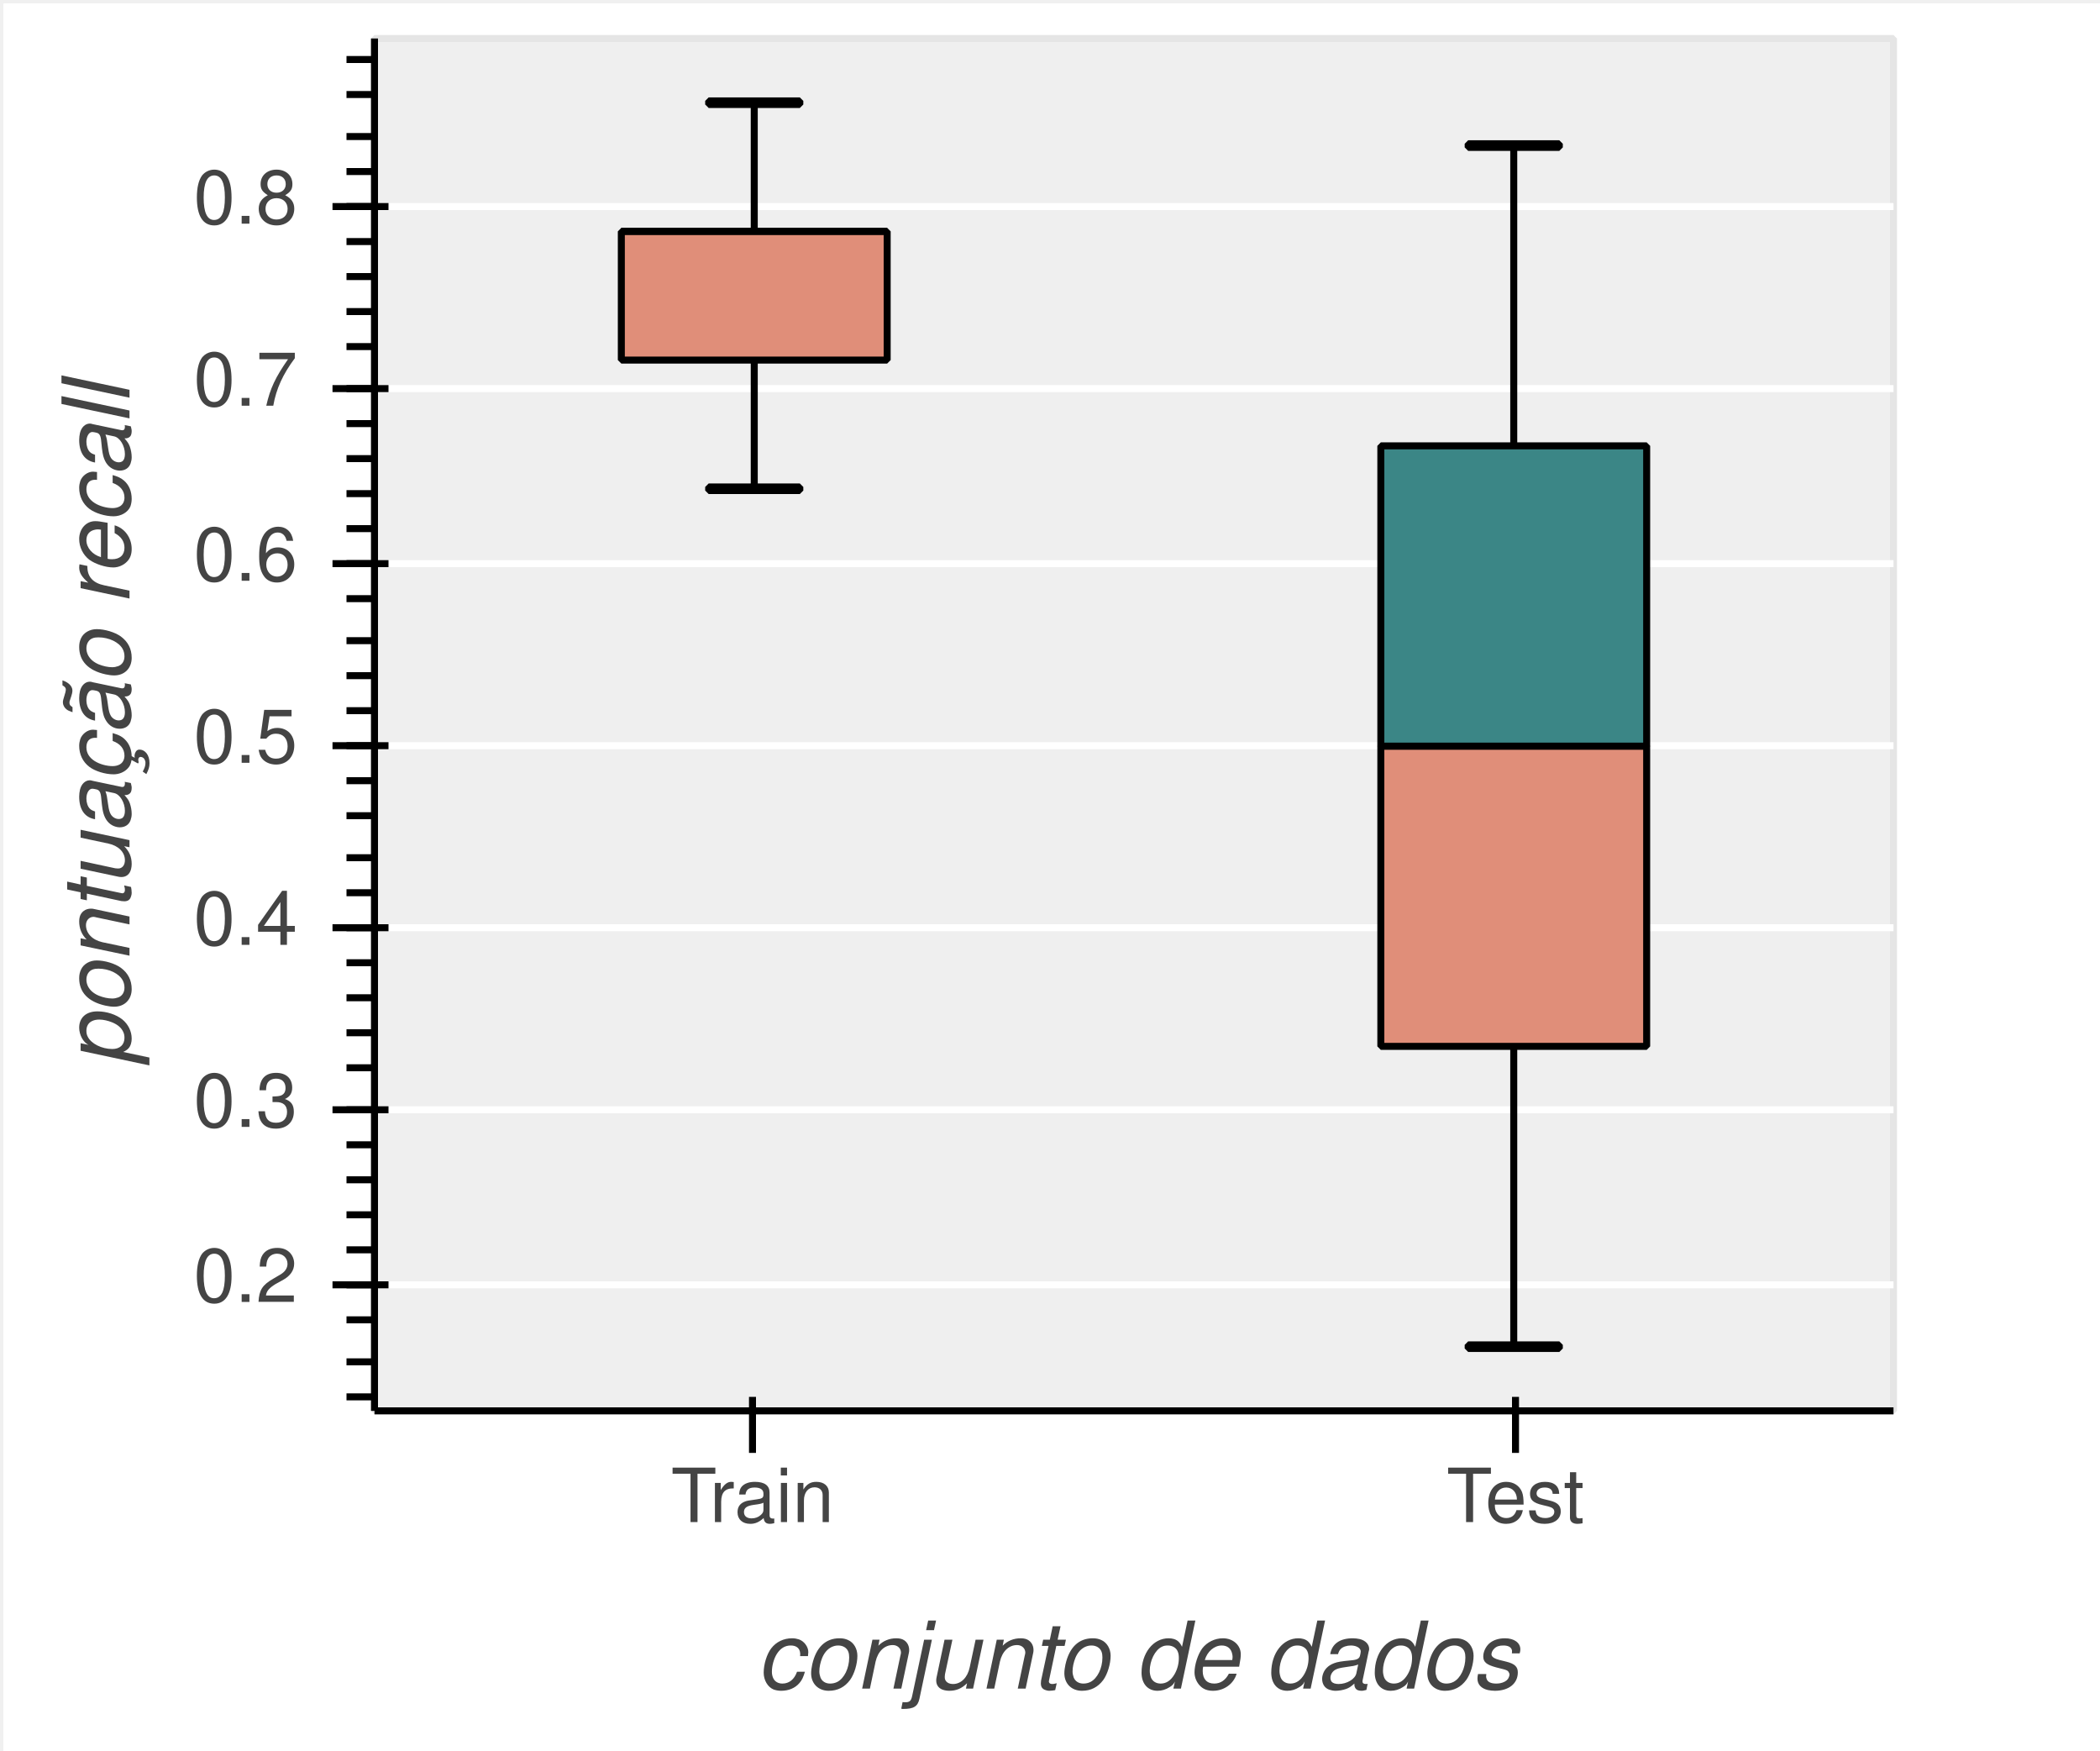
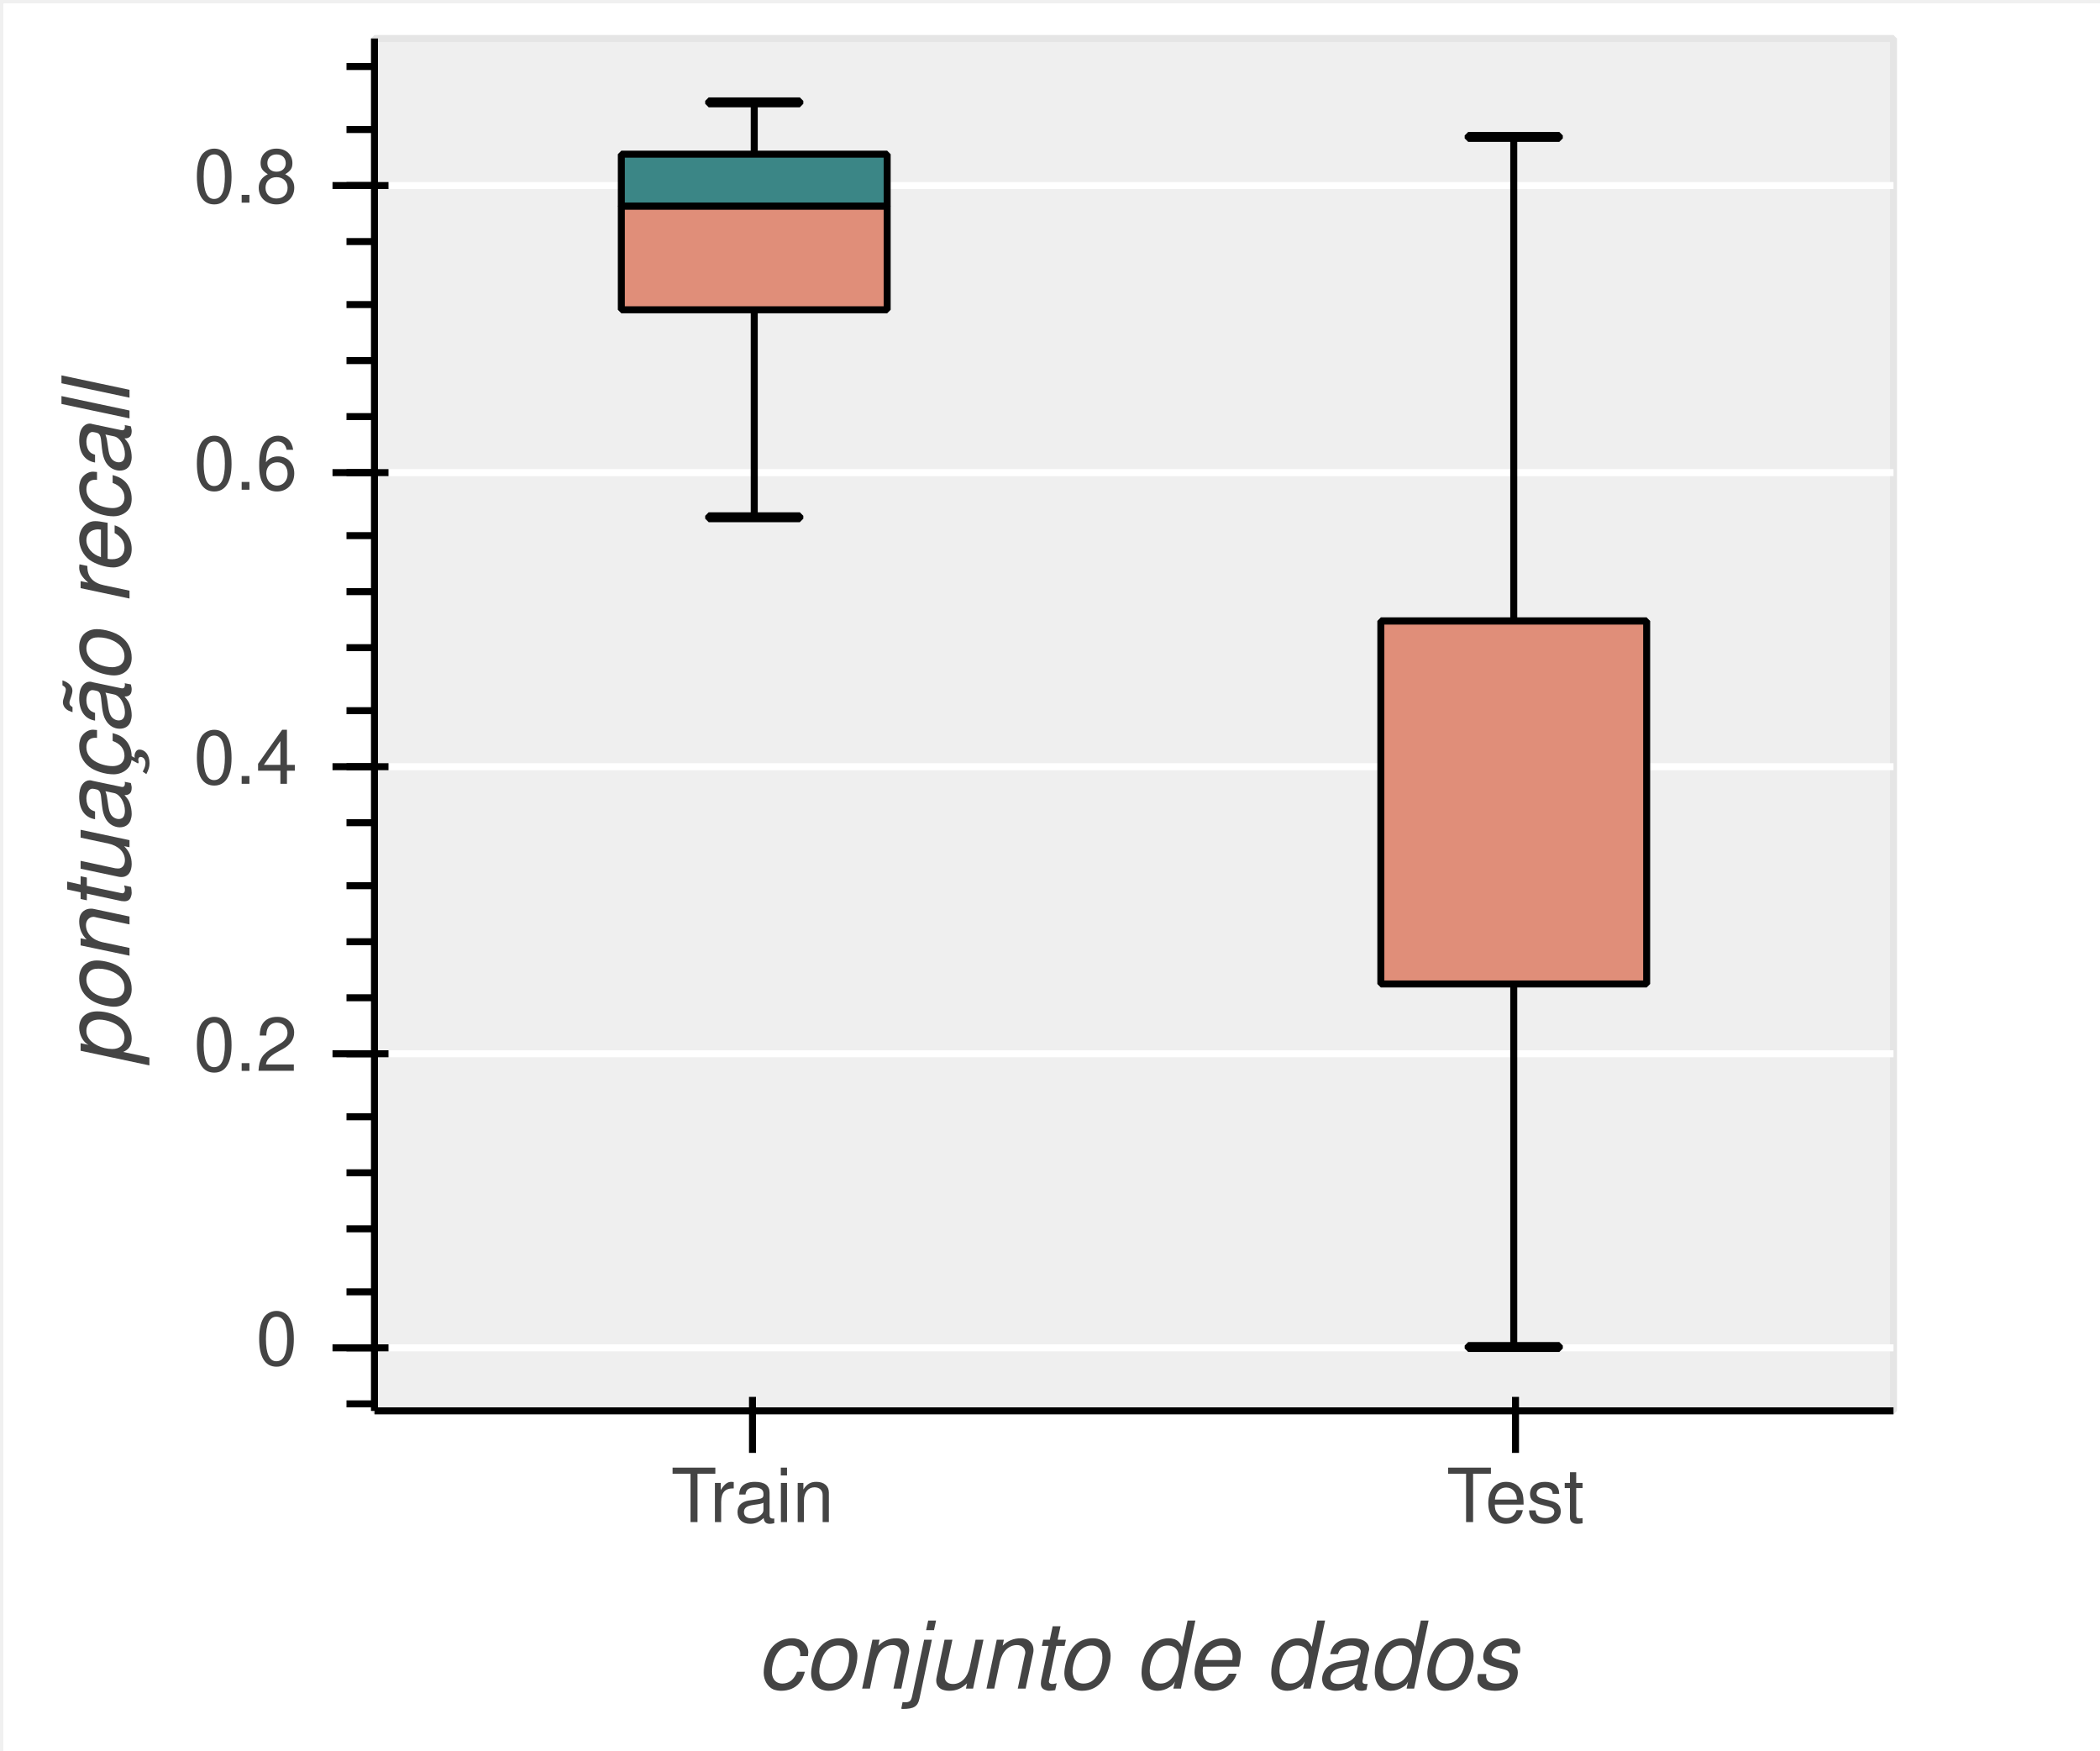
<svg xmlns="http://www.w3.org/2000/svg" version="1.1" width="300" height="250" style="width: 300px; height: 250px;">
  <defs>
-     <clipPath id="QKlzlhMfEiWH">
+     <clipPath id="VQDyWBvkVpXO">
      <path fill="none" stroke="none" d=" M 53 5 L 270 5 L 270 201 L 53 201 L 53 5 Z" />
    </clipPath>
-     <clipPath id="AVqHOZhhzIAM">
+     <clipPath id="gcHzCWpmmeaa">
      <path fill="none" stroke="none" d=" M 53 5 L 270 5 L 270 201 L 53 201 L 53 5 Z" />
    </clipPath>
-     <clipPath id="ftICceqUaphg">
+     <clipPath id="ERelVlonmtXc">
      <path fill="none" stroke="none" d=" M 53 5 L 270 5 L 270 201 L 53 201 L 53 5 Z" />
    </clipPath>
-     <clipPath id="WTdtTbbXfZrB">
+     <clipPath id="tmfExAffcITd">
      <path fill="none" stroke="none" d=" M 53 5 L 270 5 L 270 201 L 53 201 L 53 5 Z" />
    </clipPath>
-     <clipPath id="MluxzCJcfVug">
+     <clipPath id="QxGcMASTBzMT">
      <path fill="none" stroke="none" d=" M 53 5 L 270 5 L 270 201 L 53 201 L 53 5 Z" />
    </clipPath>
-     <clipPath id="kTVadQvGirwz">
+     <clipPath id="KuNSGpNrDCev">
      <path fill="none" stroke="none" d=" M 53 5 L 270 5 L 270 201 L 53 201 L 53 5 Z" />
    </clipPath>
-     <clipPath id="LtmvtGsKvUPT">
+     <clipPath id="rTHVGUbHOzSC">
      <path fill="none" stroke="none" d=" M 53 5 L 270 5 L 270 201 L 53 201 L 53 5 Z" />
    </clipPath>
-     <clipPath id="ppPiyAFIPZqQ">
+     <clipPath id="WtWPcRbMMcbK">
      <path fill="none" stroke="none" d=" M 53 5 L 270 5 L 270 201 L 53 201 L 53 5 Z" />
    </clipPath>
-     <clipPath id="IdyHgnppxbcb">
+     <clipPath id="RJuaRMpNawUB">
      <path fill="none" stroke="none" d=" M 53 5 L 270 5 L 270 201 L 53 201 L 53 5 Z" />
    </clipPath>
  </defs>
  <g>
    <g transform="scale(1,1) translate(0.5,0.5)">
      <rect fill="#FFFFFF" stroke="none" x="0" y="0" width="300" height="250" />
      <rect fill="#ffffff" stroke="none" x="0" y="0" width="300" height="250" />
      <rect fill="#FFFFFF" stroke="none" x="53" y="5" width="217" height="196" />
      <rect fill="#efefef" stroke="none" x="53" y="5" width="217" height="196" />
      <g>
        <rect fill="none" stroke="#e5e5e5" x="53" y="5" width="217" height="196" stroke-linejoin="bevel" stroke-miterlimit="10" />
      </g>
-       <g clip-path="url(#QKlzlhMfEiWH)">
+       <g clip-path="url(#VQDyWBvkVpXO)">
        <g>
          <g />
        </g>
      </g>
-       <g clip-path="url(#AVqHOZhhzIAM)">
+       <g clip-path="url(#gcHzCWpmmeaa)">
        <g>
          <g>
-             <path fill="none" stroke="white" paint-order="fill stroke markers" d=" M 53 183 L 270 183" stroke-linejoin="bevel" stroke-miterlimit="10" />
-             <path fill="none" stroke="white" paint-order="fill stroke markers" d=" M 53 158 L 270 158" stroke-linejoin="bevel" stroke-miterlimit="10" />
-             <path fill="none" stroke="white" paint-order="fill stroke markers" d=" M 53 132 L 270 132" stroke-linejoin="bevel" stroke-miterlimit="10" />
-             <path fill="none" stroke="white" paint-order="fill stroke markers" d=" M 53 106 L 270 106" stroke-linejoin="bevel" stroke-miterlimit="10" />
-             <path fill="none" stroke="white" paint-order="fill stroke markers" d=" M 53 80 L 270 80" stroke-linejoin="bevel" stroke-miterlimit="10" />
-             <path fill="none" stroke="white" paint-order="fill stroke markers" d=" M 53 55 L 270 55" stroke-linejoin="bevel" stroke-miterlimit="10" />
-             <path fill="none" stroke="white" paint-order="fill stroke markers" d=" M 53 29 L 270 29" stroke-linejoin="bevel" stroke-miterlimit="10" />
+             <path fill="none" stroke="white" paint-order="fill stroke markers" d=" M 53 192 L 270 192" stroke-linejoin="bevel" stroke-miterlimit="10" />
+             <path fill="none" stroke="white" paint-order="fill stroke markers" d=" M 53 150 L 270 150" stroke-linejoin="bevel" stroke-miterlimit="10" />
+             <path fill="none" stroke="white" paint-order="fill stroke markers" d=" M 53 109 L 270 109" stroke-linejoin="bevel" stroke-miterlimit="10" />
+             <path fill="none" stroke="white" paint-order="fill stroke markers" d=" M 53 67 L 270 67" stroke-linejoin="bevel" stroke-miterlimit="10" />
+             <path fill="none" stroke="white" paint-order="fill stroke markers" d=" M 53 26 L 270 26" stroke-linejoin="bevel" stroke-miterlimit="10" />
          </g>
        </g>
      </g>
-       <g clip-path="url(#ftICceqUaphg)">
+       <g clip-path="url(#ERelVlonmtXc)">
        <g>
          <g>
            <path fill="none" stroke="none" />
-             <rect fill="#1f77b4" stroke="none" x="100.74" y="69.047" width="13.02" height="0.515" />
-             <rect fill="#1f77b4" stroke="none" x="209.24" y="191.576" width="13.02" height="0.515" />
-             <path fill="none" stroke="black" paint-order="fill stroke markers" d=" M 100.74 69.047 L 113.76 69.047 L 113.76 69.562 L 100.74 69.562 L 100.74 69.047 Z" stroke-linejoin="bevel" stroke-miterlimit="10" />
-             <path fill="none" stroke="black" paint-order="fill stroke markers" d=" M 209.24 191.576 L 222.26 191.576 L 222.26 192.091 L 209.24 192.091 L 209.24 191.576 Z" stroke-linejoin="bevel" stroke-miterlimit="10" />
+             <rect fill="#1f77b4" stroke="none" x="100.74" y="73.165" width="13.02" height="0.415" />
+             <rect fill="#1f77b4" stroke="none" x="209.24" y="191.676" width="13.02" height="0.415" />
+             <path fill="none" stroke="black" paint-order="fill stroke markers" d=" M 100.74 73.165 L 113.76 73.165 L 113.76 73.58 L 100.74 73.58 L 100.74 73.165 Z" stroke-linejoin="bevel" stroke-miterlimit="10" />
+             <path fill="none" stroke="black" paint-order="fill stroke markers" d=" M 209.24 191.676 L 222.26 191.676 L 222.26 192.091 L 209.24 192.091 L 209.24 191.676 Z" stroke-linejoin="bevel" stroke-miterlimit="10" />
            <path fill="none" stroke="black" paint-order="fill stroke markers" d="" stroke-linejoin="bevel" stroke-miterlimit="10" />
          </g>
        </g>
      </g>
-       <g clip-path="url(#WTdtTbbXfZrB)">
+       <g clip-path="url(#tmfExAffcITd)">
        <g>
          <g>
            <path fill="none" stroke="none" />
-             <rect fill="#1f77b4" stroke="none" x="100.74" y="13.909" width="13.02" height="0.515" />
-             <rect fill="#1f77b4" stroke="none" x="209.24" y="20.036" width="13.02" height="0.515" />
-             <path fill="none" stroke="black" paint-order="fill stroke markers" d=" M 100.74 13.909 L 113.76 13.909 L 113.76 14.424 L 100.74 14.424 L 100.74 13.909 Z" stroke-linejoin="bevel" stroke-miterlimit="10" />
-             <path fill="none" stroke="black" paint-order="fill stroke markers" d=" M 209.24 20.036 L 222.26 20.036 L 222.26 20.55 L 209.24 20.55 L 209.24 20.036 Z" stroke-linejoin="bevel" stroke-miterlimit="10" />
+             <rect fill="#1f77b4" stroke="none" x="100.74" y="13.909" width="13.02" height="0.415" />
+             <rect fill="#1f77b4" stroke="none" x="209.24" y="18.847" width="13.02" height="0.415" />
+             <path fill="none" stroke="black" paint-order="fill stroke markers" d=" M 100.74 13.909 L 113.76 13.909 L 113.76 14.324 L 100.74 14.324 L 100.74 13.909 Z" stroke-linejoin="bevel" stroke-miterlimit="10" />
+             <path fill="none" stroke="black" paint-order="fill stroke markers" d=" M 209.24 18.847 L 222.26 18.847 L 222.26 19.262 L 209.24 19.262 L 209.24 18.847 Z" stroke-linejoin="bevel" stroke-miterlimit="10" />
            <path fill="none" stroke="black" paint-order="fill stroke markers" d="" stroke-linejoin="bevel" stroke-miterlimit="10" />
          </g>
        </g>
      </g>
-       <g clip-path="url(#MluxzCJcfVug)">
+       <g clip-path="url(#QxGcMASTBzMT)">
        <g>
          <g>
            <path fill="none" stroke="none" />
-             <path fill="none" stroke="black" paint-order="fill stroke markers" d=" M 107.25 69.304 L 107.25 50.925" stroke-linejoin="bevel" stroke-miterlimit="10" />
-             <path fill="none" stroke="black" paint-order="fill stroke markers" d=" M 215.75 191.834 L 215.75 148.948" stroke-linejoin="bevel" stroke-miterlimit="10" />
+             <path fill="none" stroke="black" paint-order="fill stroke markers" d=" M 107.25 73.372 L 107.25 43.744" stroke-linejoin="bevel" stroke-miterlimit="10" />
+             <path fill="none" stroke="black" paint-order="fill stroke markers" d=" M 215.75 191.884 L 215.75 140.035" stroke-linejoin="bevel" stroke-miterlimit="10" />
          </g>
        </g>
      </g>
-       <g clip-path="url(#kTVadQvGirwz)">
+       <g clip-path="url(#KuNSGpNrDCev)">
        <g>
          <g>
            <path fill="none" stroke="none" />
-             <path fill="none" stroke="black" paint-order="fill stroke markers" d=" M 107.25 32.546 L 107.25 14.166" stroke-linejoin="bevel" stroke-miterlimit="10" />
-             <path fill="none" stroke="black" paint-order="fill stroke markers" d=" M 215.75 63.178 L 215.75 20.293" stroke-linejoin="bevel" stroke-miterlimit="10" />
+             <path fill="none" stroke="black" paint-order="fill stroke markers" d=" M 107.25 21.523 L 107.25 14.116" stroke-linejoin="bevel" stroke-miterlimit="10" />
+             <path fill="none" stroke="black" paint-order="fill stroke markers" d=" M 215.75 88.186 L 215.75 19.054" stroke-linejoin="bevel" stroke-miterlimit="10" />
          </g>
        </g>
      </g>
-       <g clip-path="url(#LtmvtGsKvUPT)">
+       <g clip-path="url(#rTHVGUbHOzSC)">
        <g>
          <g>
            <path fill="none" stroke="none" />
-             <path fill="#E08E79" stroke="none" paint-order="stroke fill markers" d=" M 88.262 32.546 L 126.238 32.546 L 126.238 50.925 L 88.262 50.925 L 88.262 32.546 Z" />
-             <path fill="none" stroke="black" paint-order="fill stroke markers" d=" M 88.262 32.546 L 126.238 32.546 L 126.238 50.925 L 88.262 50.925 L 88.262 32.546 Z" stroke-linejoin="bevel" stroke-miterlimit="10" />
-             <path fill="#E08E79" stroke="none" paint-order="stroke fill markers" d=" M 196.762 106.063 L 234.738 106.063 L 234.738 148.948 L 196.762 148.948 L 196.762 106.063 Z" />
-             <path fill="none" stroke="black" paint-order="fill stroke markers" d=" M 196.762 106.063 L 234.738 106.063 L 234.738 148.948 L 196.762 148.948 L 196.762 106.063 Z" stroke-linejoin="bevel" stroke-miterlimit="10" />
+             <path fill="#E08E79" stroke="none" paint-order="stroke fill markers" d=" M 88.262 28.93 L 126.238 28.93 L 126.238 43.744 L 88.262 43.744 L 88.262 28.93 Z" />
+             <path fill="none" stroke="black" paint-order="fill stroke markers" d=" M 88.262 28.93 L 126.238 28.93 L 126.238 43.744 L 88.262 43.744 L 88.262 28.93 Z" stroke-linejoin="bevel" stroke-miterlimit="10" />
+             <path fill="#E08E79" stroke="none" paint-order="stroke fill markers" d=" M 196.762 88.186 L 234.738 88.186 L 234.738 140.035 L 196.762 140.035 L 196.762 88.186 Z" />
+             <path fill="none" stroke="black" paint-order="fill stroke markers" d=" M 196.762 88.186 L 234.738 88.186 L 234.738 140.035 L 196.762 140.035 L 196.762 88.186 Z" stroke-linejoin="bevel" stroke-miterlimit="10" />
          </g>
        </g>
      </g>
-       <g clip-path="url(#ppPiyAFIPZqQ)">
+       <g clip-path="url(#WtWPcRbMMcbK)">
        <g>
          <g>
            <path fill="none" stroke="none" />
-             <path fill="#3B8686" stroke="none" paint-order="stroke fill markers" d=" M 88.262 32.546 L 126.238 32.546 L 126.238 32.546 L 88.262 32.546 L 88.262 32.546 Z" />
-             <path fill="none" stroke="black" paint-order="fill stroke markers" d=" M 88.262 32.546 L 126.238 32.546 L 126.238 32.546 L 88.262 32.546 L 88.262 32.546 Z" stroke-linejoin="bevel" stroke-miterlimit="10" />
-             <path fill="#3B8686" stroke="none" paint-order="stroke fill markers" d=" M 196.762 106.063 L 234.738 106.063 L 234.738 63.178 L 196.762 63.178 L 196.762 106.063 Z" />
-             <path fill="none" stroke="black" paint-order="fill stroke markers" d=" M 196.762 106.063 L 234.738 106.063 L 234.738 63.178 L 196.762 63.178 L 196.762 106.063 Z" stroke-linejoin="bevel" stroke-miterlimit="10" />
+             <path fill="#3B8686" stroke="none" paint-order="stroke fill markers" d=" M 88.262 28.93 L 126.238 28.93 L 126.238 21.523 L 88.262 21.523 L 88.262 28.93 Z" />
+             <path fill="none" stroke="black" paint-order="fill stroke markers" d=" M 88.262 28.93 L 126.238 28.93 L 126.238 21.523 L 88.262 21.523 L 88.262 28.93 Z" stroke-linejoin="bevel" stroke-miterlimit="10" />
+             <path fill="#3B8686" stroke="none" paint-order="stroke fill markers" d=" M 196.762 88.186 L 234.738 88.186 L 234.738 88.186 L 196.762 88.186 L 196.762 88.186 Z" />
+             <path fill="none" stroke="black" paint-order="fill stroke markers" d=" M 196.762 88.186 L 234.738 88.186 L 234.738 88.186 L 196.762 88.186 L 196.762 88.186 Z" stroke-linejoin="bevel" stroke-miterlimit="10" />
          </g>
        </g>
      </g>
      <g />
      <g />
      <g>
        <g fill="#444444">
          <path fill="none" stroke="black" paint-order="fill stroke markers" d=" M 53 201 L 270 201" stroke-linejoin="bevel" stroke-miterlimit="10" />
          <path fill="none" stroke="black" paint-order="fill stroke markers" d=" M 107 207 L 107 199" stroke-linejoin="bevel" stroke-miterlimit="10" />
          <path fill="" stroke="black" paint-order="fill stroke markers" d=" M 216 207 L 216 199" stroke-linejoin="bevel" stroke-miterlimit="10" />
          <g transform="translate(107,212) rotate(0,0,0)">
            <text fill="" stroke="none" font-family="helvetica" font-size="8pt" font-style="normal" font-weight="normal" text-decoration="normal" x="0" y="0" text-anchor="middle" dominant-baseline="hanging">Train</text>
            <g transform="rotate(0,0,0) translate(-107,-212) translate(216,212) rotate(0,0,0)">
              <text fill="" stroke="none" font-family="helvetica" font-size="8pt" font-style="normal" font-weight="normal" text-decoration="normal" x="0" y="0" text-anchor="middle" dominant-baseline="hanging">Test</text>
              <g transform="rotate(0,0,0) translate(-216,-212) translate(162,232) rotate(0,0,0)">
                <text fill="" stroke="none" font-family="helvetica" font-size="10pt" font-style="italic" font-weight="normal" text-decoration="normal" x="0" y="0" text-anchor="middle" dominant-baseline="hanging">conjunto de dados</text>
                <g transform="rotate(0,0,0) translate(-162,-232)" />
              </g>
            </g>
          </g>
        </g>
      </g>
      <g>
        <g fill="#444444">
          <path fill="none" stroke="black" paint-order="fill stroke markers" d=" M 53 201 L 53 5" stroke-linejoin="bevel" stroke-miterlimit="10" />
-           <path fill="none" stroke="black" paint-order="fill stroke markers" d=" M 47 183 L 55 183" stroke-linejoin="bevel" stroke-miterlimit="10" />
-           <path fill="none" stroke="black" paint-order="fill stroke markers" d=" M 47 158 L 55 158" stroke-linejoin="bevel" stroke-miterlimit="10" />
-           <path fill="none" stroke="black" paint-order="fill stroke markers" d=" M 47 132 L 55 132" stroke-linejoin="bevel" stroke-miterlimit="10" />
-           <path fill="none" stroke="black" paint-order="fill stroke markers" d=" M 47 106 L 55 106" stroke-linejoin="bevel" stroke-miterlimit="10" />
-           <path fill="none" stroke="black" paint-order="fill stroke markers" d=" M 47 80 L 55 80" stroke-linejoin="bevel" stroke-miterlimit="10" />
-           <path fill="none" stroke="black" paint-order="fill stroke markers" d=" M 47 55 L 55 55" stroke-linejoin="bevel" stroke-miterlimit="10" />
-           <path fill="none" stroke="black" paint-order="fill stroke markers" d=" M 47 29 L 55 29" stroke-linejoin="bevel" stroke-miterlimit="10" />
-           <path fill="none" stroke="black" paint-order="fill stroke markers" d=" M 49 188 L 53 188" stroke-linejoin="bevel" stroke-miterlimit="10" />
-           <path fill="none" stroke="black" paint-order="fill stroke markers" d=" M 49 194 L 53 194" stroke-linejoin="bevel" stroke-miterlimit="10" />
-           <path fill="none" stroke="black" paint-order="fill stroke markers" d=" M 49 199 L 53 199" stroke-linejoin="bevel" stroke-miterlimit="10" />
-           <path fill="none" stroke="black" paint-order="fill stroke markers" d=" M 49 183 L 53 183" stroke-linejoin="bevel" stroke-miterlimit="10" />
-           <path fill="none" stroke="black" paint-order="fill stroke markers" d=" M 49 178 L 53 178" stroke-linejoin="bevel" stroke-miterlimit="10" />
-           <path fill="none" stroke="black" paint-order="fill stroke markers" d=" M 49 173 L 53 173" stroke-linejoin="bevel" stroke-miterlimit="10" />
-           <path fill="none" stroke="black" paint-order="fill stroke markers" d=" M 49 168 L 53 168" stroke-linejoin="bevel" stroke-miterlimit="10" />
-           <path fill="none" stroke="black" paint-order="fill stroke markers" d=" M 49 163 L 53 163" stroke-linejoin="bevel" stroke-miterlimit="10" />
-           <path fill="none" stroke="black" paint-order="fill stroke markers" d=" M 49 158 L 53 158" stroke-linejoin="bevel" stroke-miterlimit="10" />
-           <path fill="none" stroke="black" paint-order="fill stroke markers" d=" M 49 152 L 53 152" stroke-linejoin="bevel" stroke-miterlimit="10" />
-           <path fill="none" stroke="black" paint-order="fill stroke markers" d=" M 49 147 L 53 147" stroke-linejoin="bevel" stroke-miterlimit="10" />
+           <path fill="none" stroke="black" paint-order="fill stroke markers" d=" M 47 192 L 55 192" stroke-linejoin="bevel" stroke-miterlimit="10" />
+           <path fill="none" stroke="black" paint-order="fill stroke markers" d=" M 47 150 L 55 150" stroke-linejoin="bevel" stroke-miterlimit="10" />
+           <path fill="none" stroke="black" paint-order="fill stroke markers" d=" M 47 109 L 55 109" stroke-linejoin="bevel" stroke-miterlimit="10" />
+           <path fill="none" stroke="black" paint-order="fill stroke markers" d=" M 47 67 L 55 67" stroke-linejoin="bevel" stroke-miterlimit="10" />
+           <path fill="none" stroke="black" paint-order="fill stroke markers" d=" M 47 26 L 55 26" stroke-linejoin="bevel" stroke-miterlimit="10" />
+           <path fill="none" stroke="black" paint-order="fill stroke markers" d=" M 49 200 L 53 200" stroke-linejoin="bevel" stroke-miterlimit="10" />
+           <path fill="none" stroke="black" paint-order="fill stroke markers" d=" M 49 192 L 53 192" stroke-linejoin="bevel" stroke-miterlimit="10" />
+           <path fill="none" stroke="black" paint-order="fill stroke markers" d=" M 49 184 L 53 184" stroke-linejoin="bevel" stroke-miterlimit="10" />
+           <path fill="none" stroke="black" paint-order="fill stroke markers" d=" M 49 175 L 53 175" stroke-linejoin="bevel" stroke-miterlimit="10" />
+           <path fill="none" stroke="black" paint-order="fill stroke markers" d=" M 49 167 L 53 167" stroke-linejoin="bevel" stroke-miterlimit="10" />
+           <path fill="none" stroke="black" paint-order="fill stroke markers" d=" M 49 159 L 53 159" stroke-linejoin="bevel" stroke-miterlimit="10" />
+           <path fill="none" stroke="black" paint-order="fill stroke markers" d=" M 49 150 L 53 150" stroke-linejoin="bevel" stroke-miterlimit="10" />
          <path fill="none" stroke="black" paint-order="fill stroke markers" d=" M 49 142 L 53 142" stroke-linejoin="bevel" stroke-miterlimit="10" />
-           <path fill="none" stroke="black" paint-order="fill stroke markers" d=" M 49 137 L 53 137" stroke-linejoin="bevel" stroke-miterlimit="10" />
-           <path fill="none" stroke="black" paint-order="fill stroke markers" d=" M 49 132 L 53 132" stroke-linejoin="bevel" stroke-miterlimit="10" />
-           <path fill="none" stroke="black" paint-order="fill stroke markers" d=" M 49 127 L 53 127" stroke-linejoin="bevel" stroke-miterlimit="10" />
-           <path fill="none" stroke="black" paint-order="fill stroke markers" d=" M 49 122 L 53 122" stroke-linejoin="bevel" stroke-miterlimit="10" />
-           <path fill="none" stroke="black" paint-order="fill stroke markers" d=" M 49 116 L 53 116" stroke-linejoin="bevel" stroke-miterlimit="10" />
-           <path fill="none" stroke="black" paint-order="fill stroke markers" d=" M 49 111 L 53 111" stroke-linejoin="bevel" stroke-miterlimit="10" />
-           <path fill="none" stroke="black" paint-order="fill stroke markers" d=" M 49 106 L 53 106" stroke-linejoin="bevel" stroke-miterlimit="10" />
+           <path fill="none" stroke="black" paint-order="fill stroke markers" d=" M 49 134 L 53 134" stroke-linejoin="bevel" stroke-miterlimit="10" />
+           <path fill="none" stroke="black" paint-order="fill stroke markers" d=" M 49 126 L 53 126" stroke-linejoin="bevel" stroke-miterlimit="10" />
+           <path fill="none" stroke="black" paint-order="fill stroke markers" d=" M 49 117 L 53 117" stroke-linejoin="bevel" stroke-miterlimit="10" />
+           <path fill="none" stroke="black" paint-order="fill stroke markers" d=" M 49 109 L 53 109" stroke-linejoin="bevel" stroke-miterlimit="10" />
          <path fill="none" stroke="black" paint-order="fill stroke markers" d=" M 49 101 L 53 101" stroke-linejoin="bevel" stroke-miterlimit="10" />
-           <path fill="none" stroke="black" paint-order="fill stroke markers" d=" M 49 96 L 53 96" stroke-linejoin="bevel" stroke-miterlimit="10" />
-           <path fill="none" stroke="black" paint-order="fill stroke markers" d=" M 49 91 L 53 91" stroke-linejoin="bevel" stroke-miterlimit="10" />
-           <path fill="none" stroke="black" paint-order="fill stroke markers" d=" M 49 85 L 53 85" stroke-linejoin="bevel" stroke-miterlimit="10" />
-           <path fill="none" stroke="black" paint-order="fill stroke markers" d=" M 49 80 L 53 80" stroke-linejoin="bevel" stroke-miterlimit="10" />
-           <path fill="none" stroke="black" paint-order="fill stroke markers" d=" M 49 75 L 53 75" stroke-linejoin="bevel" stroke-miterlimit="10" />
-           <path fill="none" stroke="black" paint-order="fill stroke markers" d=" M 49 70 L 53 70" stroke-linejoin="bevel" stroke-miterlimit="10" />
-           <path fill="none" stroke="black" paint-order="fill stroke markers" d=" M 49 65 L 53 65" stroke-linejoin="bevel" stroke-miterlimit="10" />
-           <path fill="none" stroke="black" paint-order="fill stroke markers" d=" M 49 60 L 53 60" stroke-linejoin="bevel" stroke-miterlimit="10" />
-           <path fill="none" stroke="black" paint-order="fill stroke markers" d=" M 49 55 L 53 55" stroke-linejoin="bevel" stroke-miterlimit="10" />
-           <path fill="none" stroke="black" paint-order="fill stroke markers" d=" M 49 49 L 53 49" stroke-linejoin="bevel" stroke-miterlimit="10" />
-           <path fill="none" stroke="black" paint-order="fill stroke markers" d=" M 49 44 L 53 44" stroke-linejoin="bevel" stroke-miterlimit="10" />
-           <path fill="none" stroke="black" paint-order="fill stroke markers" d=" M 49 39 L 53 39" stroke-linejoin="bevel" stroke-miterlimit="10" />
+           <path fill="none" stroke="black" paint-order="fill stroke markers" d=" M 49 92 L 53 92" stroke-linejoin="bevel" stroke-miterlimit="10" />
+           <path fill="none" stroke="black" paint-order="fill stroke markers" d=" M 49 84 L 53 84" stroke-linejoin="bevel" stroke-miterlimit="10" />
+           <path fill="none" stroke="black" paint-order="fill stroke markers" d=" M 49 76 L 53 76" stroke-linejoin="bevel" stroke-miterlimit="10" />
+           <path fill="none" stroke="black" paint-order="fill stroke markers" d=" M 49 67 L 53 67" stroke-linejoin="bevel" stroke-miterlimit="10" />
+           <path fill="none" stroke="black" paint-order="fill stroke markers" d=" M 49 59 L 53 59" stroke-linejoin="bevel" stroke-miterlimit="10" />
+           <path fill="none" stroke="black" paint-order="fill stroke markers" d=" M 49 51 L 53 51" stroke-linejoin="bevel" stroke-miterlimit="10" />
+           <path fill="none" stroke="black" paint-order="fill stroke markers" d=" M 49 43 L 53 43" stroke-linejoin="bevel" stroke-miterlimit="10" />
          <path fill="none" stroke="black" paint-order="fill stroke markers" d=" M 49 34 L 53 34" stroke-linejoin="bevel" stroke-miterlimit="10" />
-           <path fill="none" stroke="black" paint-order="fill stroke markers" d=" M 49 29 L 53 29" stroke-linejoin="bevel" stroke-miterlimit="10" />
-           <path fill="none" stroke="black" paint-order="fill stroke markers" d=" M 49 24 L 53 24" stroke-linejoin="bevel" stroke-miterlimit="10" />
-           <path fill="none" stroke="black" paint-order="fill stroke markers" d=" M 49 19 L 53 19" stroke-linejoin="bevel" stroke-miterlimit="10" />
-           <path fill="none" stroke="black" paint-order="fill stroke markers" d=" M 49 13 L 53 13" stroke-linejoin="bevel" stroke-miterlimit="10" />
-           <path fill="" stroke="black" paint-order="fill stroke markers" d=" M 49 8 L 53 8" stroke-linejoin="bevel" stroke-miterlimit="10" />
-           <g transform="translate(42,183) rotate(0,0,0)">
-             <text fill="" stroke="none" font-family="helvetica" font-size="8pt" font-style="normal" font-weight="normal" text-decoration="normal" x="0" y="0" text-anchor="end" dominant-baseline="central">0.2</text>
-             <g transform="rotate(0,0,0) translate(-42,-183) translate(42,158) rotate(0,0,0)">
-               <text fill="" stroke="none" font-family="helvetica" font-size="8pt" font-style="normal" font-weight="normal" text-decoration="normal" x="0" y="0" text-anchor="end" dominant-baseline="central">0.3</text>
-               <g transform="rotate(0,0,0) translate(-42,-158) translate(42,132) rotate(0,0,0)">
+           <path fill="none" stroke="black" paint-order="fill stroke markers" d=" M 49 26 L 53 26" stroke-linejoin="bevel" stroke-miterlimit="10" />
+           <path fill="none" stroke="black" paint-order="fill stroke markers" d=" M 49 18 L 53 18" stroke-linejoin="bevel" stroke-miterlimit="10" />
+           <path fill="" stroke="black" paint-order="fill stroke markers" d=" M 49 9 L 53 9" stroke-linejoin="bevel" stroke-miterlimit="10" />
+           <g transform="translate(42,192) rotate(0,0,0)">
+             <text fill="" stroke="none" font-family="helvetica" font-size="8pt" font-style="normal" font-weight="normal" text-decoration="normal" x="0" y="0" text-anchor="end" dominant-baseline="central">0</text>
+             <g transform="rotate(0,0,0) translate(-42,-192) translate(42,150) rotate(0,0,0)">
+               <text fill="" stroke="none" font-family="helvetica" font-size="8pt" font-style="normal" font-weight="normal" text-decoration="normal" x="0" y="0" text-anchor="end" dominant-baseline="central">0.2</text>
+               <g transform="rotate(0,0,0) translate(-42,-150) translate(42,109) rotate(0,0,0)">
                <text fill="" stroke="none" font-family="helvetica" font-size="8pt" font-style="normal" font-weight="normal" text-decoration="normal" x="0" y="0" text-anchor="end" dominant-baseline="central">0.4</text>
-                 <g transform="rotate(0,0,0) translate(-42,-132) translate(42,106) rotate(0,0,0)">
-                   <text fill="" stroke="none" font-family="helvetica" font-size="8pt" font-style="normal" font-weight="normal" text-decoration="normal" x="0" y="0" text-anchor="end" dominant-baseline="central">0.5</text>
-                   <g transform="rotate(0,0,0) translate(-42,-106) translate(42,80) rotate(0,0,0)">
-                     <text fill="" stroke="none" font-family="helvetica" font-size="8pt" font-style="normal" font-weight="normal" text-decoration="normal" x="0" y="0" text-anchor="end" dominant-baseline="central">0.6</text>
-                     <g transform="rotate(0,0,0) translate(-42,-80) translate(42,55) rotate(0,0,0)">
-                       <text fill="" stroke="none" font-family="helvetica" font-size="8pt" font-style="normal" font-weight="normal" text-decoration="normal" x="0" y="0" text-anchor="end" dominant-baseline="central">0.7</text>
-                       <g transform="rotate(0,0,0) translate(-42,-55) translate(42,29) rotate(0,0,0)">
-                         <text fill="" stroke="none" font-family="helvetica" font-size="8pt" font-style="normal" font-weight="normal" text-decoration="normal" x="0" y="0" text-anchor="end" dominant-baseline="central">0.8</text>
-                         <g transform="rotate(0,0,0) translate(-42,-29) translate(18,103) rotate(-90,0,0)">
-                           <text fill="" stroke="none" font-family="helvetica" font-size="10pt" font-style="italic" font-weight="normal" text-decoration="normal" x="0" y="0" text-anchor="middle" dominant-baseline="alphabetic">pontuação recall</text>
-                           <g transform="rotate(90,0,0) translate(-18,-103)" />
-                         </g>
-                       </g>
+                 <g transform="rotate(0,0,0) translate(-42,-109) translate(42,67) rotate(0,0,0)">
+                   <text fill="" stroke="none" font-family="helvetica" font-size="8pt" font-style="normal" font-weight="normal" text-decoration="normal" x="0" y="0" text-anchor="end" dominant-baseline="central">0.6</text>
+                   <g transform="rotate(0,0,0) translate(-42,-67) translate(42,26) rotate(0,0,0)">
+                     <text fill="" stroke="none" font-family="helvetica" font-size="8pt" font-style="normal" font-weight="normal" text-decoration="normal" x="0" y="0" text-anchor="end" dominant-baseline="central">0.8</text>
+                     <g transform="rotate(0,0,0) translate(-42,-26) translate(18,103) rotate(-90,0,0)">
+                       <text fill="" stroke="none" font-family="helvetica" font-size="10pt" font-style="italic" font-weight="normal" text-decoration="normal" x="0" y="0" text-anchor="middle" dominant-baseline="alphabetic">pontuação recall</text>
+                       <g transform="rotate(90,0,0) translate(-18,-103)" />
                    </g>
                  </g>
                </g>
              </g>
            </g>
          </g>
        </g>
      </g>
-       <g clip-path="url(#IdyHgnppxbcb)">
+       <g clip-path="url(#RJuaRMpNawUB)">
        <g />
      </g>
    </g>
  </g>
</svg>
